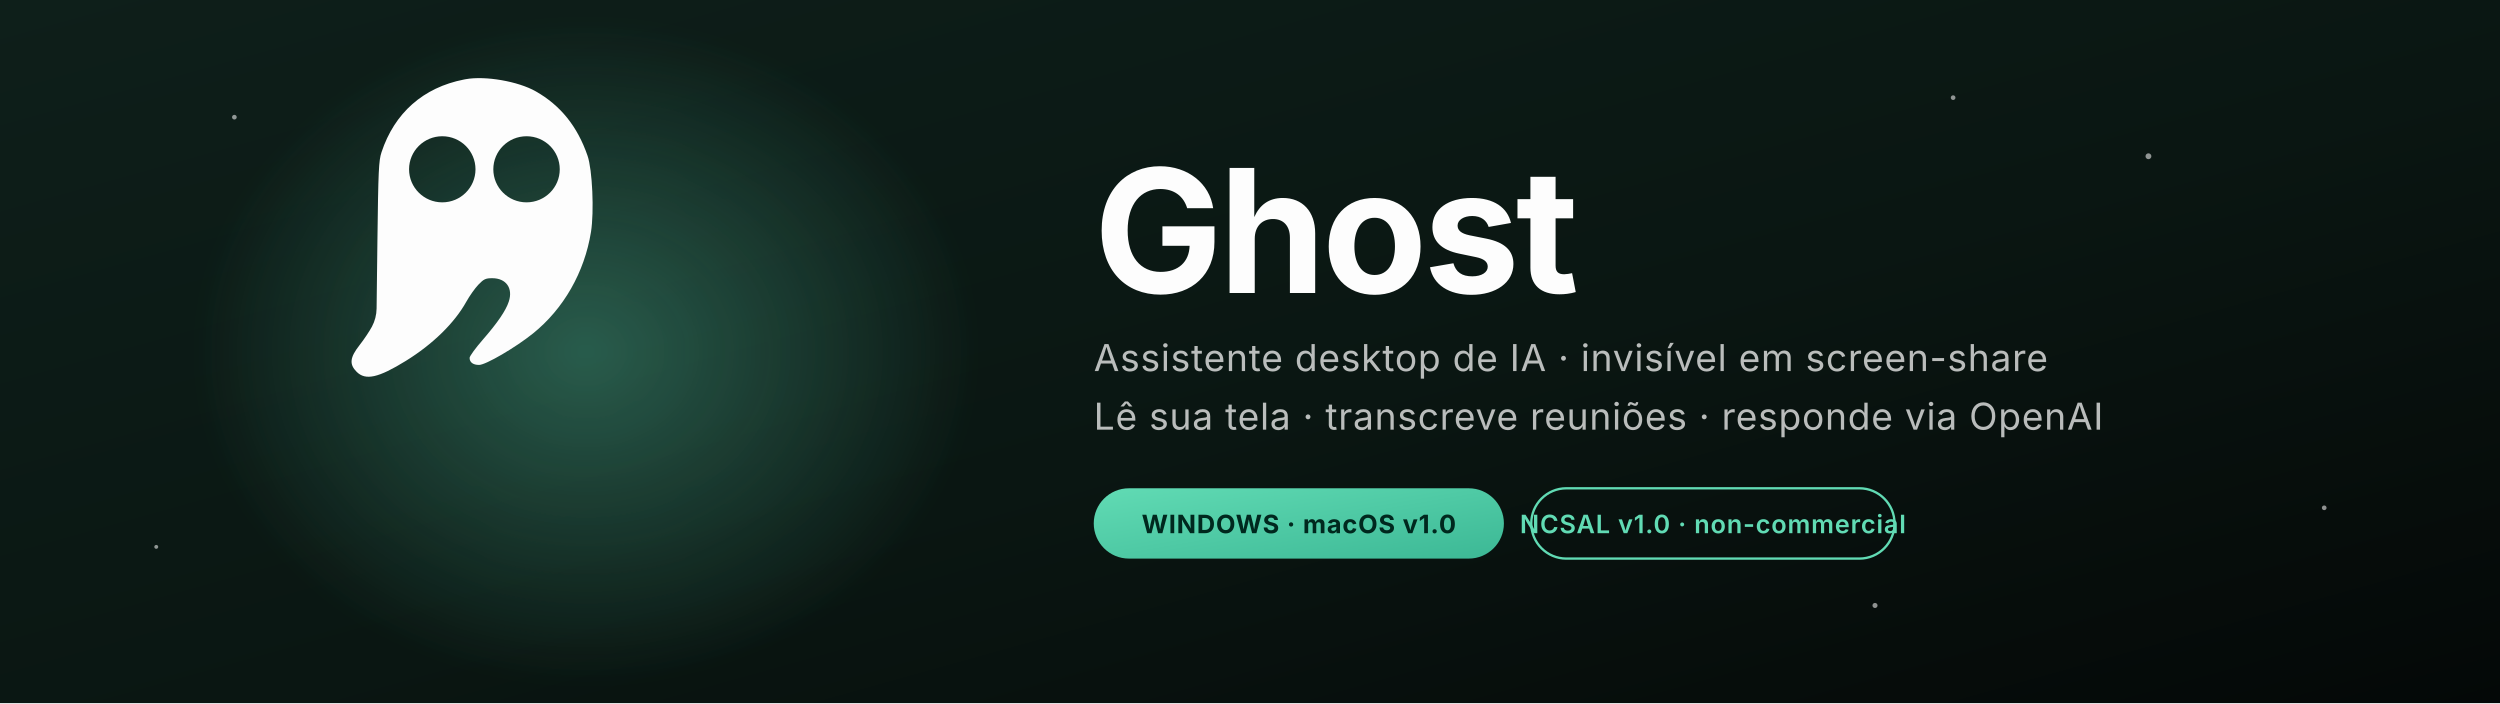
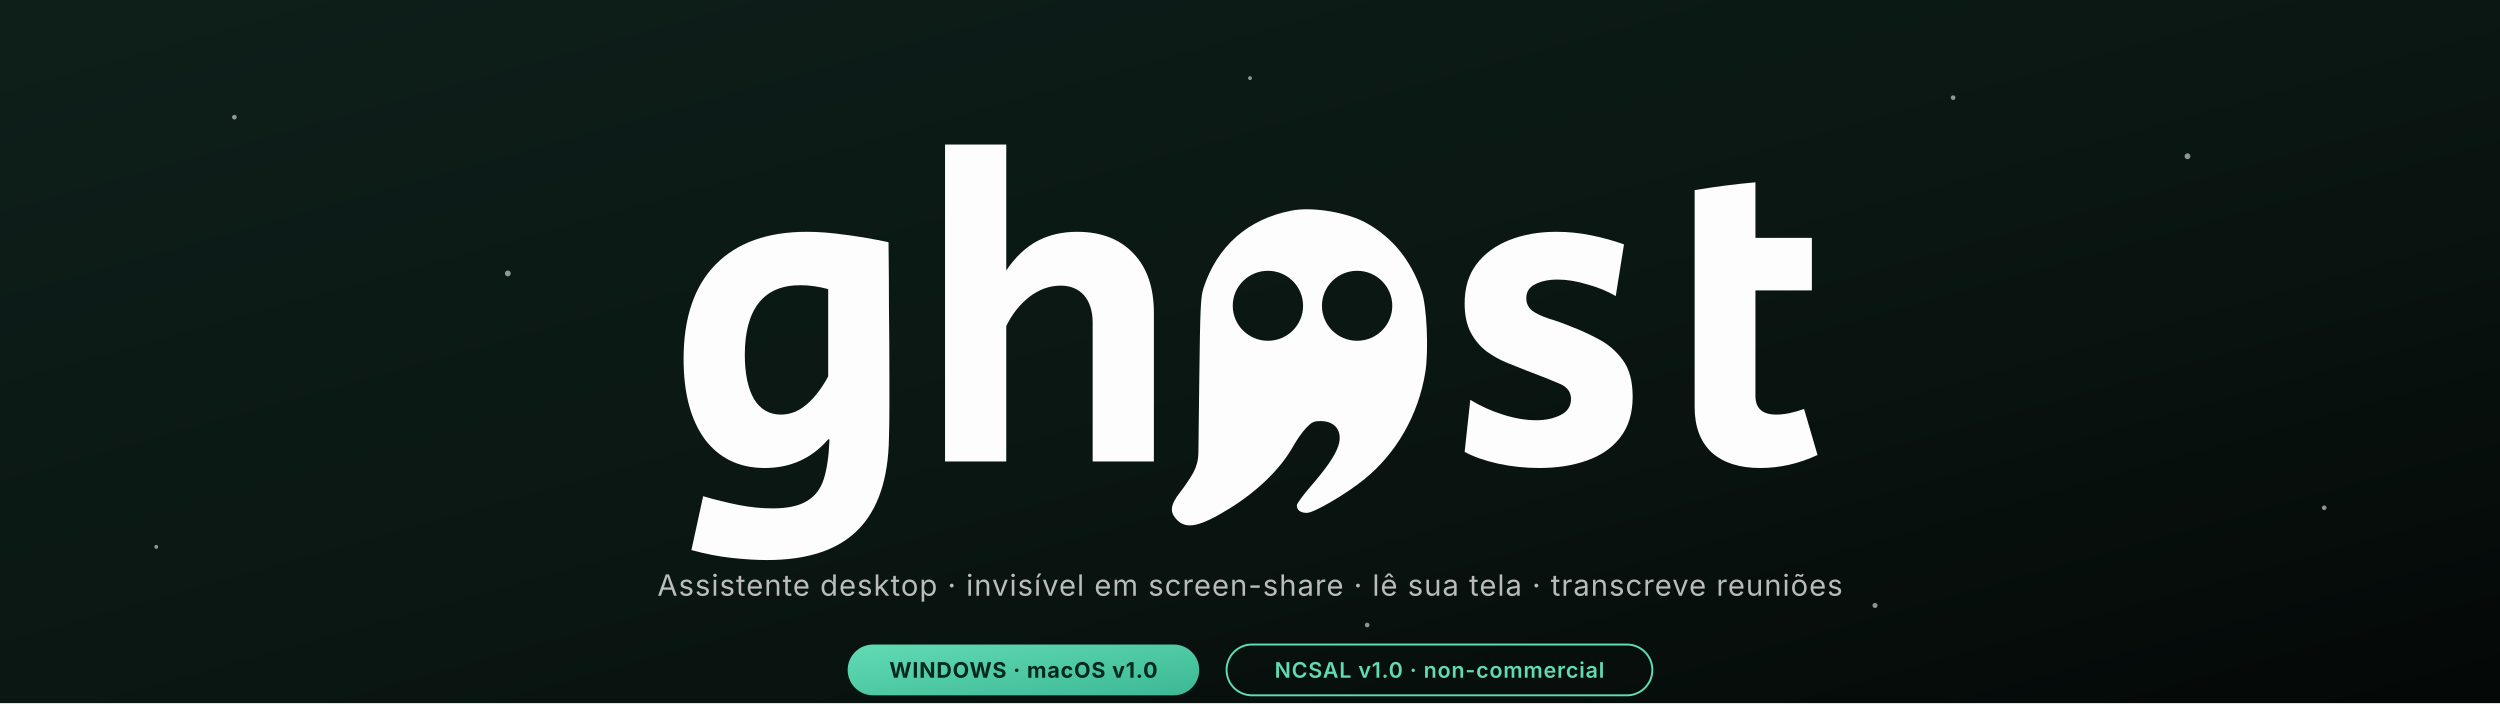
<svg xmlns="http://www.w3.org/2000/svg" viewBox="0 0 1280 360" width="1280" height="360" role="img" aria-label="Ghost — desktop AI assistant">
  <defs>
    <linearGradient id="bg" x1="0" y1="0" x2="1" y2="1">
      <stop offset="0" stop-color="#0e1f1a" />
      <stop offset=".55" stop-color="#0a1612" />
      <stop offset="1" stop-color="#040807" />
    </linearGradient>
    <linearGradient id="accent" x1="0" y1="0" x2="1" y2="1">
      <stop offset="0" stop-color="#61DBB4" />
      <stop offset="1" stop-color="#3CB895" />
    </linearGradient>
-     <radialGradient id="glow" cx="50%" cy="50%" r="50%">
-       <stop offset="0" stop-color="#61DBB4" stop-opacity=".35" />
-       <stop offset="1" stop-color="#61DBB4" stop-opacity="0" />
-     </radialGradient>
-     <filter id="soft" x="-30%" y="-30%" width="160%" height="160%">
-       <feGaussianBlur stdDeviation="6" />
-     </filter>
  </defs>
  <rect width="1280" height="360" fill="url(#bg)" />
  <g fill="#FDFDFD" opacity=".55">
    <circle cx="120" cy="60" r="1.2">
      <animate attributeName="opacity" values=".2;.9;.2" dur="3.5s" repeatCount="indefinite" />
    </circle>
    <circle cx="260" cy="140" r="1.5">
      <animate attributeName="opacity" values=".3;1;.3" dur="4.2s" repeatCount="indefinite" />
    </circle>
    <circle cx="80" cy="280" r="1">
      <animate attributeName="opacity" values=".1;.7;.1" dur="2.8s" repeatCount="indefinite" />
    </circle>
-     <circle cx="1100" cy="80" r="1.5">
+     <circle cx="1120" cy="80" r="1.5">
      <animate attributeName="opacity" values=".3;.9;.3" dur="3.1s" repeatCount="indefinite" />
    </circle>
    <circle cx="1190" cy="260" r="1.2">
      <animate attributeName="opacity" values=".2;.8;.2" dur="3.8s" repeatCount="indefinite" />
    </circle>
    <circle cx="960" cy="310" r="1.3">
      <animate attributeName="opacity" values=".2;.9;.2" dur="2.6s" repeatCount="indefinite" />
    </circle>
    <circle cx="1000" cy="50" r="1.2">
      <animate attributeName="opacity" values=".1;.7;.1" dur="3.4s" repeatCount="indefinite" />
    </circle>
+     <circle cx="640" cy="40" r="1">
+       <animate attributeName="opacity" values=".1;.6;.1" dur="3.9s" repeatCount="indefinite" />
+     </circle>
+     <circle cx="700" cy="320" r="1.2">
+       <animate attributeName="opacity" values=".2;.8;.2" dur="4.1s" repeatCount="indefinite" />
+     </circle>
  </g>
-   <g>
-     <animateTransform attributeName="transform" type="translate" values="0 0; 0 -14; 0 0" keyTimes="0;.5;1" dur="4s" repeatCount="indefinite" />
-     <ellipse cx="300" cy="180" rx="200" ry="170" fill="url(#glow)" filter="url(#soft)">
-       <animate attributeName="rx" values="180;220;180" dur="4s" repeatCount="indefinite" />
-       <animate attributeName="opacity" values=".6;1;.6" dur="4s" repeatCount="indefinite" />
-     </ellipse>
-     <g transform="translate(180 40) scale(.22)">
-       <path d="M265.825 2.459C311.428 -5.789 387.747 7.482 428.696 30.778C486.535 63.691 525.657 112.376 549.244 180.761C560.439 213.204 564.8 310.789 557.18 358.125C542.077 451.956 493.45 536.994 422.119 594.356C381.484 627.034 312.173 667.471 296.835 667.471C282.793 667.47 274.722 661.47 274.722 650.995C274.722 647.145 288.351 628.364 305.025 609.23C339.845 569.263 358.976 541.255 365.928 520.05C376.161 488.838 359.741 465.639 327.414 465.639C311.958 465.639 307.678 467.633 295.148 480.707C287.194 488.994 274.527 506.895 266.985 520.479C239.607 569.789 189.072 619.236 126.441 657.972C62.553 697.471 32.603 704.193 11.943 683.613C-5.713 666.063 -4.025 650.193 18.56 621.444C28.596 608.682 41.58 589.312 47.393 578.426C54.349 565.43 58.073 550.963 58.253 536.24L60.197 376.594C62.161 215.689 63.263 192 69.606 172.768C99.804 81.076 166.844 21.863 261.325 3.313L265.825 2.459ZM211.13 135.262C168.437 135.262 133.828 169.703 133.828 212.188C133.828 254.673 168.437 289.114 211.13 289.114C253.821 289.113 288.431 254.672 288.431 212.188C288.431 169.703 253.822 135.263 211.13 135.262ZM407.212 135.262C364.52 135.262 329.91 169.703 329.91 212.188C329.911 254.673 364.52 289.114 407.212 289.114C449.904 289.113 484.514 254.672 484.514 212.188C484.514 169.703 449.904 135.263 407.212 135.262Z" fill="#FDFDFD" />
+   <g transform="translate(350 74)">
+     <animateTransform attributeName="transform" type="translate" values="350 74; 350 62; 350 74" keyTimes="0;.5;1" dur="5s" repeatCount="indefinite" />
+     <g transform="scale(.65)">
+       <path d="M479.868 51.881C496.207 48.926 523.552 53.681 538.223 62.028C558.946 73.82 572.963 91.263 581.414 115.765C585.425 127.389 586.988 162.352 584.257 179.312C578.846 212.931 561.424 243.399 535.867 263.951C521.308 275.659 496.474 290.147 490.979 290.147C485.948 290.147 483.056 287.997 483.056 284.244C483.056 282.865 487.939 276.136 493.913 269.28C506.389 254.961 513.243 244.926 515.734 237.328C519.4 226.145 513.517 217.833 501.935 217.833C496.397 217.833 494.864 218.548 490.374 223.232C487.525 226.201 482.986 232.615 480.284 237.482C470.475 255.149 452.368 272.865 429.928 286.744C407.038 300.896 396.308 303.305 388.905 295.931C382.579 289.643 383.184 283.957 391.276 273.656C394.872 269.084 399.524 262.144 401.607 258.244C404.099 253.587 405.433 248.404 405.498 243.129L406.194 185.929C406.898 128.279 407.292 119.791 409.565 112.901C420.385 80.049 444.405 58.833 478.256 52.187L479.868 51.881ZM460.272 99.463C444.975 99.463 432.575 111.803 432.575 127.025C432.575 142.246 444.975 154.586 460.272 154.586C475.568 154.586 487.968 142.246 487.968 127.025C487.968 111.803 475.568 99.463 460.272 99.463ZM530.526 99.463C515.23 99.463 502.829 111.803 502.829 127.025C502.829 142.246 515.23 154.586 530.526 154.586C545.822 154.586 558.222 142.246 558.222 127.025C558.222 111.803 545.822 99.463 530.526 99.463Z" fill="#FDFDFD" />
+       <path d="M848.044 254.794C831.628 254.794 818.86 250.69 809.74 242.482C800.848 234.046 796.401 222.19 796.401 206.913V114.914L796.401 74.713L796.401 73.531V35.911C812.818 33.175 828.778 31.123 844.282 29.755V73.531H888.743V114.914H844.282V198.021C844.282 207.825 849.754 212.727 860.698 212.727C867.083 212.727 874.379 211.245 882.587 208.281L893.189 244.534C878.597 251.374 863.548 254.794 848.044 254.794Z" fill="#FDFDFD" />
+       <path d="M674.049 254.794C662.877 254.794 652.047 253.653 641.559 251.373C631.298 249.093 622.52 246.015 615.224 242.139L619.67 201.099C627.422 205.887 635.972 209.763 645.321 212.727C654.669 215.691 663.447 217.173 671.655 217.173C678.951 217.173 685.335 215.805 690.807 213.069C696.279 210.333 699.015 206.115 699.015 200.415C699.015 194.943 696.051 190.953 690.123 188.444C684.423 185.936 675.531 182.402 663.447 177.842C658.887 176.018 653.757 173.966 648.057 171.686C642.585 169.406 637.34 166.442 632.324 162.794C627.308 158.918 623.204 154.016 620.012 148.088C616.82 141.932 615.224 134.294 615.224 125.174C615.224 112.861 618.302 102.601 624.458 94.393C630.842 85.957 639.506 79.573 650.451 75.241C661.395 70.909 673.707 68.743 687.387 68.743C696.735 68.743 705.856 69.655 714.748 71.479C723.868 73.303 732.532 75.697 740.74 78.661L734.242 119.359C727.63 115.483 720.106 112.405 711.67 110.125C703.461 107.617 695.709 106.363 688.413 106.363C681.345 106.363 675.417 107.617 670.629 110.125C666.069 112.405 663.789 116.053 663.789 121.069C663.789 125.174 665.385 128.48 668.577 130.988C671.769 133.268 676.101 135.32 681.573 137.144C687.045 138.74 693.087 140.906 699.699 143.642C706.312 146.15 713.266 149.342 720.562 153.218C728.086 157.094 734.47 162.566 739.714 169.634C744.958 176.702 747.58 186.392 747.58 198.705C747.58 211.701 744.274 222.417 737.662 230.853C731.278 239.061 722.5 245.103 711.328 248.979C700.383 252.855 687.957 254.794 674.049 254.794Z" fill="#FDFDFD" />
+       <path d="M205.938 249.664V0H254.16V99.181C261.456 88.465 269.664 80.713 278.785 75.925C287.905 71.137 298.279 68.743 309.907 68.743C328.831 68.743 343.652 74.443 354.368 85.843C365.084 97.016 370.442 112.634 370.442 132.698V249.664H322.219V140.222C322.219 130.874 319.664 123.692 315.379 118.676C310.819 113.66 304.663 111.152 296.911 111.152C288.247 111.152 280.039 114.116 272.286 120.044C264.762 125.972 258.72 133.61 254.16 142.958V249.664H205.938Z" fill="#FDFDFD" />
+       <path d="M65.665 327.299C57.457 327.299 48.109 326.729 37.621 325.589C27.36 324.449 16.872 322.397 6.156 319.432L15.39 277.024C24.738 279.76 33.972 282.04 43.093 283.864C52.213 285.688 61.219 286.6 70.111 286.6C81.967 286.6 90.973 284.662 97.129 280.786C103.514 277.138 107.96 271.324 110.468 263.344C112.976 255.364 114.458 244.989 114.914 232.221H113.888C100.892 247.269 84.247 254.794 63.955 254.794C43.891 254.794 28.158 247.269 16.758 232.221C5.586 216.945 0 195.855 0 168.95C0 136.346 8.436 111.493 25.308 94.393C42.181 77.293 66.121 68.743 97.129 68.743C106.478 68.743 116.624 69.541 127.568 71.137C138.512 72.505 149.798 74.443 161.426 76.951C161.654 94.507 161.768 112.177 161.768 129.962C161.996 147.746 162.11 165.416 162.11 182.972C162.11 190.953 162.11 198.933 162.11 206.913C162.11 214.893 161.996 222.873 161.768 230.853C161.312 263.23 153.218 287.398 137.486 303.358C121.754 319.318 97.814 327.299 65.665 327.299ZM76.609 212.727C83.905 212.727 90.631 210.105 96.787 204.861C103.172 199.389 108.872 191.979 113.888 182.63V113.887C106.364 111.835 99.067 110.809 91.999 110.809C77.407 110.809 66.463 115.483 59.167 124.832C51.871 134.18 48.223 147.746 48.223 165.53C48.223 180.35 50.617 191.979 55.405 200.415C60.421 208.623 67.489 212.727 76.609 212.727Z" fill="#FDFDFD" />
    </g>
  </g>
-   <g transform="translate(560 150)" fill="#FDFDFD" font-family="-apple-system, Segoe UI Variable, Segoe UI, Inter, sans-serif">
-     <text font-size="88" font-weight="700" letter-spacing="-2">Ghost</text>
-     <text y="40" font-size="19" opacity=".72" letter-spacing=".4">
-       Assistente desktop de IA · invisível em screen-share
+   <g transform="translate(0 305)" fill="#FDFDFD" font-family="-apple-system, Segoe UI Variable, Segoe UI, Inter, sans-serif" text-anchor="middle">
+     <text x="640" y="0" font-size="15" opacity=".72" letter-spacing=".5">
+       Assistente desktop · invisível em screen-share · lê sua tela · transcreve reuniões
    </text>
-     <text y="70" font-size="19" opacity=".72" letter-spacing=".4">
-       Lê sua tela · transcreve reuniões · responde via OpenAI
+   </g>
+   <g transform="translate(434 330)">
+     <rect x="0" y="0" width="180" height="26" rx="13" fill="url(#accent)" />
+     <text x="90" y="17" font-size="11" font-weight="700" fill="#00281e" text-anchor="middle" font-family="-apple-system, Segoe UI Variable, Segoe UI, Inter, sans-serif" letter-spacing=".4">
+       WINDOWS · macOS  v1.0
    </text>
-     <g transform="translate(0 100)">
-       <rect x="0" y="0" width="210" height="36" rx="18" fill="url(#accent)" />
-       <text x="105" y="23" font-size="13" font-weight="700" fill="#00281e" text-anchor="middle" letter-spacing=".4">
-         WINDOWS · macOS  v1.0
-       </text>
-     </g>
-     <g transform="translate(224 100)">
-       <rect x="0" y="0" width="186" height="36" rx="18" fill="none" stroke="#61DBB4" stroke-width="1.2" />
-       <text x="93" y="23" font-size="13" font-weight="600" fill="#61DBB4" text-anchor="middle" letter-spacing=".4">
-         NCSAL v1.0 · non-commercial
-       </text>
-     </g>
+   </g>
+   <g transform="translate(628 330)">
+     <rect x="0" y="0" width="218" height="26" rx="13" fill="none" stroke="#61DBB4" stroke-width="1" />
+     <text x="109" y="17" font-size="11" font-weight="600" fill="#61DBB4" text-anchor="middle" font-family="-apple-system, Segoe UI Variable, Segoe UI, Inter, sans-serif" letter-spacing=".4">
+       NCSAL v1.0 · non-commercial
+     </text>
  </g>
</svg>
